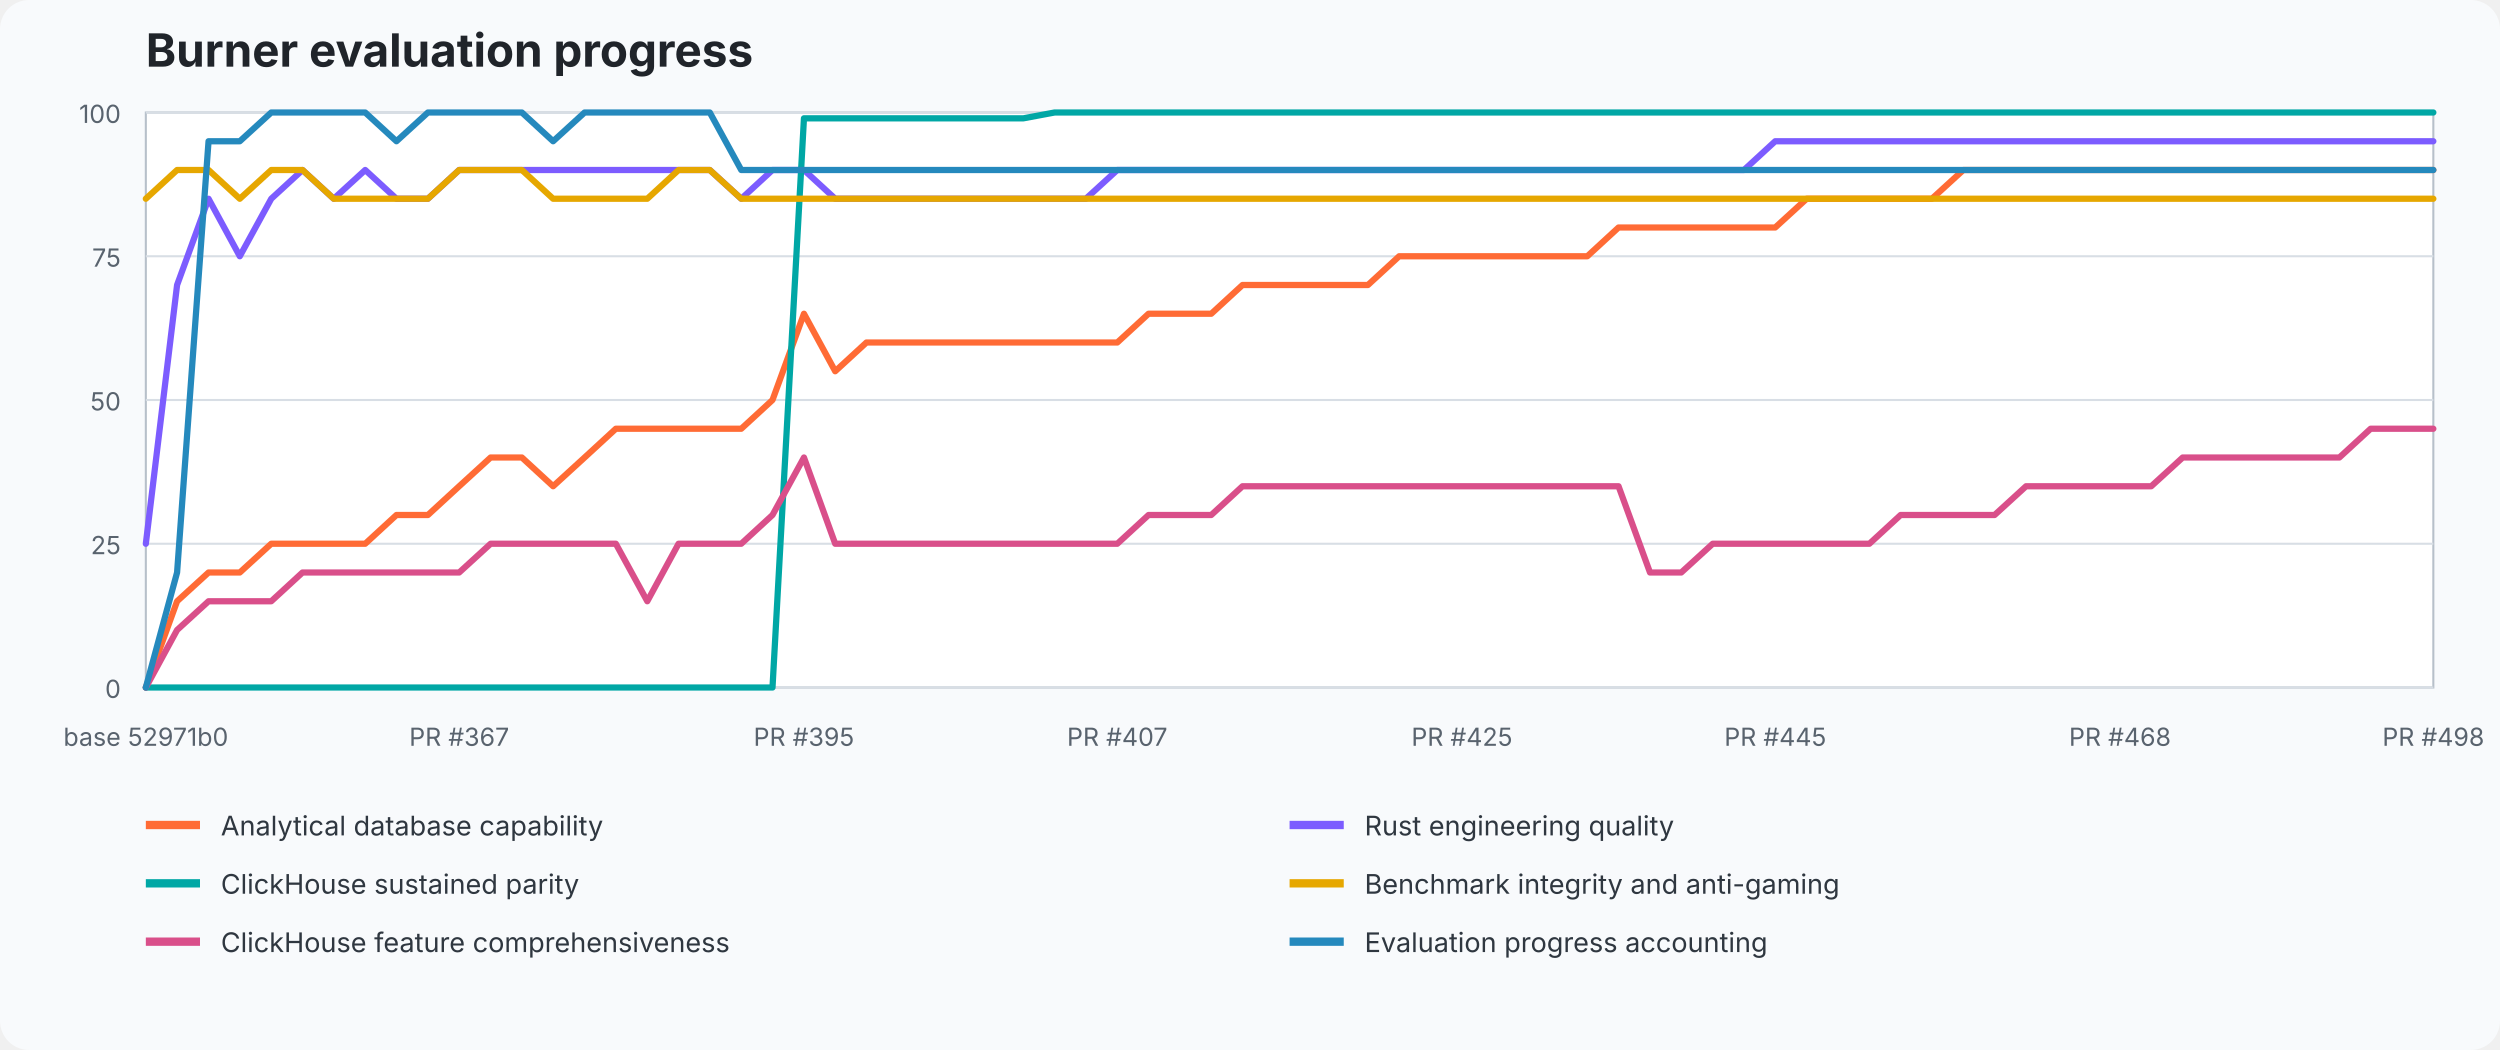
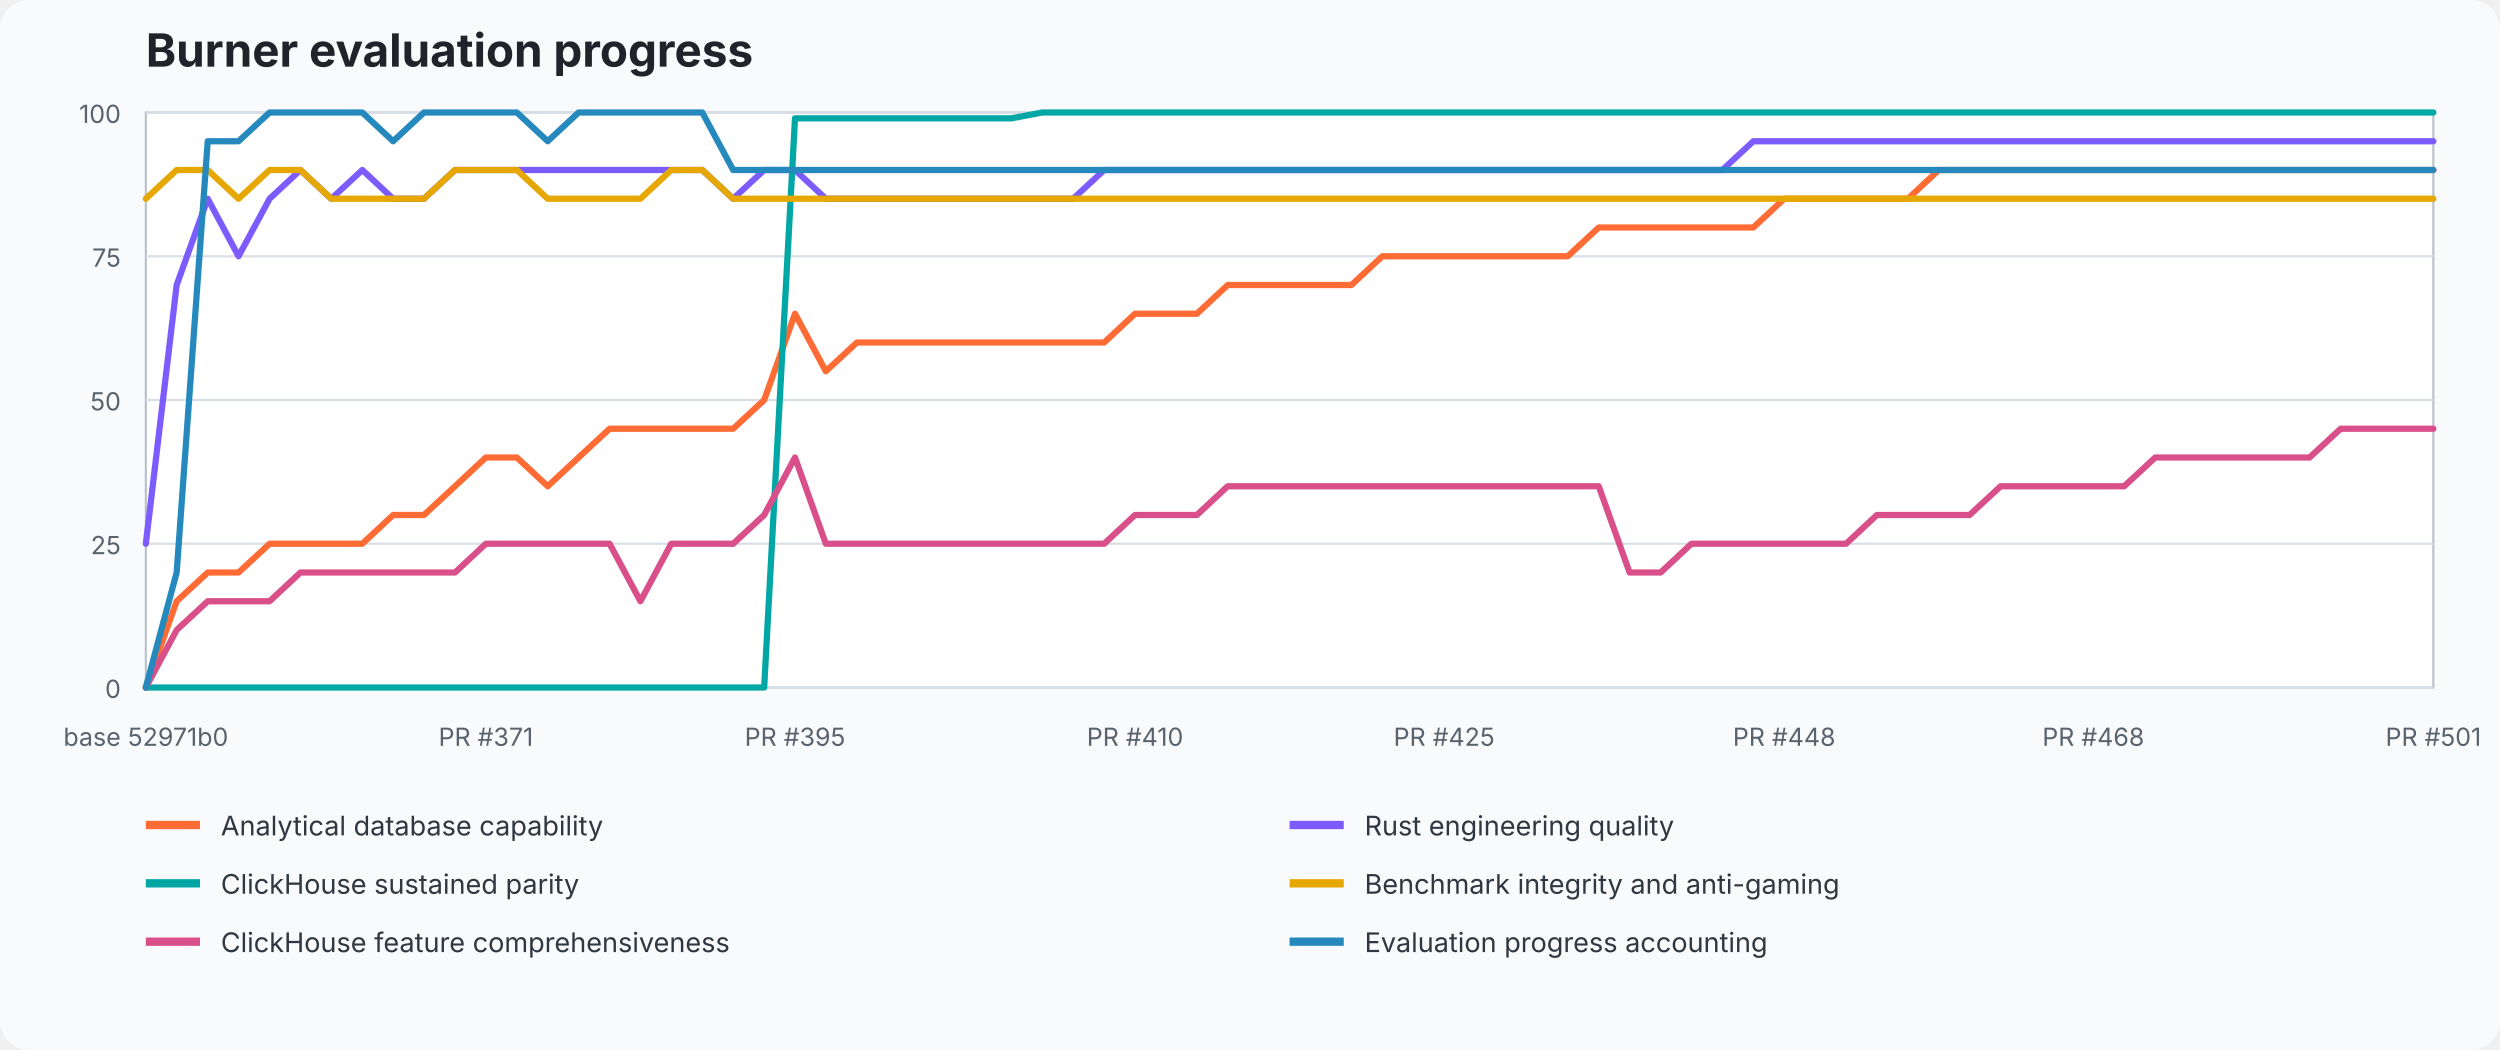
<svg xmlns="http://www.w3.org/2000/svg" width="1200" height="504" viewBox="0 0 1200 504" role="img" aria-labelledby="title desc">
  <style>text{font-family:ui-sans-serif,system-ui,-apple-system,BlinkMacSystemFont,"Segoe UI",sans-serif}.title{font-size:22px;font-weight:700;fill:#20242a}.axis{font-size:12px;fill:#59636e}.legend{font-size:13px;fill:#2f3740}.grid{stroke:#d8dee5;stroke-width:1}.plot{fill:#fff;stroke:#b7c0ca}</style>
  <rect width="100%" height="100%" fill="#f8fafc" rx="14" />
  <text x="70" y="32" class="title">Burner evaluation progress</text>
  <rect x="70" y="54" width="1098" height="276" class="plot" />
  <line x1="70" y1="330" x2="1168" y2="330" class="grid" />
  <text x="58" y="335" text-anchor="end" class="axis">0</text>
  <line x1="70" y1="261" x2="1168" y2="261" class="grid" />
  <text x="58" y="266" text-anchor="end" class="axis">25</text>
  <line x1="70" y1="192" x2="1168" y2="192" class="grid" />
  <text x="58" y="197" text-anchor="end" class="axis">50</text>
  <line x1="70" y1="123" x2="1168" y2="123" class="grid" />
  <text x="58" y="128" text-anchor="end" class="axis">75</text>
  <line x1="70" y1="54" x2="1168" y2="54" class="grid" />
  <text x="58" y="59" text-anchor="end" class="axis">100</text>
-   <polyline points="70.0,330.0 85.0,288.6 100.1,274.8 115.1,274.8 130.2,261.0 145.2,261.0 160.2,261.0 175.3,261.0 190.3,247.2 205.4,247.2 220.4,233.4 235.5,219.6 250.5,219.6 265.5,233.4 280.6,219.6 295.6,205.8 310.7,205.8 325.7,205.8 340.7,205.8 355.8,205.8 370.8,192.0 385.9,150.6 400.9,178.2 415.9,164.4 431.0,164.4 446.0,164.4 461.1,164.4 476.1,164.4 491.2,164.4 506.2,164.4 521.2,164.4 536.3,164.4 551.3,150.6 566.4,150.6 581.4,150.6 596.4,136.8 611.5,136.8 626.5,136.8 641.6,136.8 656.6,136.8 671.6,123.0 686.7,123.0 701.7,123.0 716.8,123.0 731.8,123.0 746.8,123.0 761.9,123.0 776.9,109.2 792.0,109.2 807.0,109.2 822.1,109.2 837.1,109.2 852.1,109.2 867.2,95.4 882.2,95.4 897.3,95.4 912.3,95.4 927.3,95.4 942.4,81.6 957.4,81.6 972.5,81.6 987.5,81.6 1002.5,81.6 1017.6,81.6 1032.6,81.6 1047.7,81.6 1062.7,81.6 1077.8,81.6 1092.8,81.6 1107.8,81.6 1122.9,81.6 1137.9,81.6 1153.0,81.6 1168.0,81.6" fill="none" stroke="#ff6b35" stroke-width="3" stroke-linejoin="round" stroke-linecap="round" />
-   <polyline points="70.0,261.0 85.0,136.8 100.1,95.4 115.1,123.0 130.2,95.4 145.2,81.6 160.2,95.4 175.3,81.6 190.3,95.4 205.4,95.4 220.4,81.6 235.5,81.6 250.5,81.6 265.5,81.6 280.6,81.6 295.6,81.6 310.7,81.6 325.7,81.6 340.7,81.6 355.8,95.4 370.8,81.6 385.9,81.6 400.9,95.4 415.9,95.4 431.0,95.4 446.0,95.4 461.1,95.4 476.1,95.4 491.2,95.4 506.2,95.4 521.2,95.4 536.3,81.6 551.3,81.6 566.4,81.6 581.4,81.6 596.4,81.6 611.5,81.6 626.5,81.6 641.6,81.6 656.6,81.6 671.6,81.6 686.7,81.6 701.7,81.6 716.8,81.6 731.8,81.6 746.8,81.6 761.9,81.6 776.9,81.6 792.0,81.6 807.0,81.6 822.1,81.6 837.1,81.6 852.1,67.8 867.2,67.8 882.2,67.8 897.3,67.8 912.3,67.8 927.3,67.8 942.4,67.8 957.4,67.8 972.5,67.8 987.5,67.8 1002.5,67.8 1017.6,67.8 1032.6,67.8 1047.7,67.8 1062.7,67.8 1077.8,67.8 1092.8,67.8 1107.8,67.8 1122.9,67.8 1137.9,67.8 1153.0,67.8 1168.0,67.8" fill="none" stroke="#7c5cff" stroke-width="3" stroke-linejoin="round" stroke-linecap="round" />
-   <polyline points="70.0,330.0 85.0,330.0 100.1,330.0 115.1,330.0 130.2,330.0 145.2,330.0 160.2,330.0 175.3,330.0 190.3,330.0 205.4,330.0 220.4,330.0 235.5,330.0 250.5,330.0 265.5,330.0 280.6,330.0 295.6,330.0 310.7,330.0 325.7,330.0 340.7,330.0 355.8,330.0 370.8,330.0 385.9,56.8 400.9,56.8 415.9,56.8 431.0,56.8 446.0,56.8 461.1,56.8 476.1,56.8 491.2,56.8 506.2,54.0 521.2,54.0 536.3,54.0 551.3,54.0 566.4,54.0 581.4,54.0 596.4,54.0 611.5,54.0 626.5,54.0 641.6,54.0 656.6,54.0 671.6,54.0 686.7,54.0 701.7,54.0 716.8,54.0 731.8,54.0 746.8,54.0 761.9,54.0 776.9,54.0 792.0,54.0 807.0,54.0 822.1,54.0 837.1,54.0 852.1,54.0 867.2,54.0 882.2,54.0 897.3,54.0 912.3,54.0 927.3,54.0 942.4,54.0 957.4,54.0 972.5,54.0 987.5,54.0 1002.5,54.0 1017.6,54.0 1032.6,54.0 1047.7,54.0 1062.7,54.0 1077.8,54.0 1092.8,54.0 1107.8,54.0 1122.9,54.0 1137.9,54.0 1153.0,54.0 1168.0,54.0" fill="none" stroke="#00a7a5" stroke-width="3" stroke-linejoin="round" stroke-linecap="round" />
-   <polyline points="70.0,95.4 85.0,81.6 100.1,81.6 115.1,95.4 130.2,81.6 145.2,81.6 160.2,95.4 175.3,95.4 190.3,95.4 205.4,95.4 220.4,81.6 235.5,81.6 250.5,81.6 265.5,95.4 280.6,95.4 295.6,95.4 310.7,95.4 325.7,81.6 340.7,81.6 355.8,95.4 370.8,95.4 385.9,95.4 400.9,95.4 415.9,95.4 431.0,95.4 446.0,95.4 461.1,95.4 476.1,95.4 491.2,95.4 506.2,95.4 521.2,95.4 536.3,95.4 551.3,95.4 566.4,95.4 581.4,95.4 596.4,95.4 611.5,95.4 626.5,95.4 641.6,95.4 656.6,95.4 671.6,95.4 686.7,95.4 701.7,95.4 716.8,95.4 731.8,95.4 746.8,95.4 761.9,95.4 776.9,95.4 792.0,95.4 807.0,95.4 822.1,95.4 837.1,95.4 852.1,95.4 867.2,95.4 882.2,95.4 897.3,95.4 912.3,95.4 927.3,95.4 942.4,95.4 957.4,95.4 972.5,95.4 987.5,95.4 1002.5,95.4 1017.6,95.4 1032.6,95.4 1047.7,95.4 1062.7,95.4 1077.8,95.4 1092.8,95.4 1107.8,95.4 1122.9,95.4 1137.9,95.4 1153.0,95.4 1168.0,95.4" fill="none" stroke="#e6a700" stroke-width="3" stroke-linejoin="round" stroke-linecap="round" />
-   <polyline points="70.0,330.0 85.0,302.4 100.1,288.6 115.1,288.6 130.2,288.6 145.2,274.8 160.2,274.8 175.3,274.8 190.3,274.8 205.4,274.8 220.4,274.8 235.5,261.0 250.5,261.0 265.5,261.0 280.6,261.0 295.6,261.0 310.7,288.6 325.7,261.0 340.7,261.0 355.8,261.0 370.8,247.2 385.9,219.6 400.9,261.0 415.9,261.0 431.0,261.0 446.0,261.0 461.1,261.0 476.1,261.0 491.2,261.0 506.2,261.0 521.2,261.0 536.3,261.0 551.3,247.2 566.4,247.2 581.4,247.2 596.4,233.4 611.5,233.4 626.5,233.4 641.6,233.4 656.6,233.4 671.6,233.4 686.7,233.4 701.7,233.4 716.8,233.4 731.8,233.4 746.8,233.4 761.9,233.4 776.9,233.4 792.0,274.8 807.0,274.8 822.1,261.0 837.1,261.0 852.1,261.0 867.2,261.0 882.2,261.0 897.3,261.0 912.3,247.2 927.3,247.2 942.4,247.2 957.4,247.2 972.5,233.4 987.5,233.4 1002.5,233.4 1017.6,233.4 1032.6,233.4 1047.7,219.6 1062.7,219.6 1077.8,219.6 1092.8,219.6 1107.8,219.6 1122.9,219.6 1137.9,205.8 1153.0,205.8 1168.0,205.8" fill="none" stroke="#d94f8a" stroke-width="3" stroke-linejoin="round" stroke-linecap="round" />
-   <polyline points="70.0,330.0 85.0,274.8 100.1,67.8 115.1,67.8 130.2,54.0 145.2,54.0 160.2,54.0 175.3,54.0 190.3,67.8 205.4,54.0 220.4,54.0 235.5,54.0 250.5,54.0 265.5,67.8 280.6,54.0 295.6,54.0 310.7,54.0 325.7,54.0 340.7,54.0 355.8,81.6 370.8,81.6 385.9,81.6 400.9,81.6 415.9,81.6 431.0,81.6 446.0,81.6 461.1,81.6 476.1,81.6 491.2,81.6 506.2,81.6 521.2,81.6 536.3,81.6 551.3,81.6 566.4,81.6 581.4,81.6 596.4,81.6 611.5,81.6 626.5,81.6 641.6,81.6 656.6,81.6 671.6,81.6 686.7,81.6 701.7,81.6 716.8,81.6 731.8,81.6 746.8,81.6 761.9,81.6 776.9,81.6 792.0,81.6 807.0,81.6 822.1,81.6 837.1,81.6 852.1,81.6 867.2,81.6 882.2,81.6 897.3,81.6 912.3,81.6 927.3,81.6 942.4,81.6 957.4,81.6 972.5,81.6 987.5,81.6 1002.5,81.6 1017.6,81.6 1032.6,81.6 1047.7,81.6 1062.7,81.6 1077.8,81.6 1092.8,81.6 1107.8,81.6 1122.9,81.6 1137.9,81.6 1153.0,81.6 1168.0,81.6" fill="none" stroke="#2589bd" stroke-width="3" stroke-linejoin="round" stroke-linecap="round" />
+   <polyline points="70.0,330.0 84.8,288.6 99.7,274.8 114.5,274.8 129.4,261.0 144.2,261.0 159.0,261.0 173.9,261.0 188.7,247.2 203.5,247.2 218.4,233.4 233.2,219.6 248.1,219.6 262.9,233.4 277.7,219.6 292.6,205.8 307.4,205.8 322.2,205.8 337.1,205.8 351.9,205.8 366.8,192.0 381.6,150.6 396.4,178.2 411.3,164.4 426.1,164.4 440.9,164.4 455.8,164.4 470.6,164.4 485.5,164.4 500.3,164.4 515.1,164.4 530.0,164.4 544.8,150.6 559.6,150.6 574.5,150.6 589.3,136.8 604.2,136.8 619.0,136.8 633.8,136.8 648.7,136.8 663.5,123.0 678.4,123.0 693.2,123.0 708.0,123.0 722.9,123.0 737.7,123.0 752.5,123.0 767.4,109.2 782.2,109.2 797.1,109.2 811.9,109.2 826.7,109.2 841.6,109.2 856.4,95.4 871.2,95.4 886.1,95.4 900.9,95.4 915.8,95.4 930.6,81.6 945.4,81.6 960.3,81.6 975.1,81.6 989.9,81.6 1004.8,81.6 1019.6,81.6 1034.5,81.6 1049.3,81.6 1064.1,81.6 1079.0,81.6 1093.8,81.6 1108.6,81.6 1123.5,81.6 1138.3,81.6 1153.2,81.6 1168.0,81.6" fill="none" stroke="#ff6b35" stroke-width="3" stroke-linejoin="round" stroke-linecap="round" />
+   <polyline points="70.0,261.0 84.8,136.8 99.7,95.4 114.5,123.0 129.4,95.4 144.2,81.6 159.0,95.4 173.9,81.6 188.7,95.4 203.5,95.4 218.4,81.6 233.2,81.6 248.1,81.6 262.9,81.6 277.7,81.6 292.6,81.6 307.4,81.6 322.2,81.6 337.1,81.6 351.9,95.4 366.8,81.6 381.6,81.6 396.4,95.4 411.3,95.4 426.1,95.4 440.9,95.4 455.8,95.4 470.6,95.4 485.5,95.4 500.3,95.4 515.1,95.4 530.0,81.6 544.8,81.6 559.6,81.6 574.5,81.6 589.3,81.6 604.2,81.6 619.0,81.6 633.8,81.6 648.7,81.6 663.5,81.6 678.4,81.6 693.2,81.6 708.0,81.6 722.9,81.6 737.7,81.6 752.5,81.6 767.4,81.6 782.2,81.6 797.1,81.6 811.9,81.6 826.7,81.6 841.6,67.8 856.4,67.8 871.2,67.8 886.1,67.8 900.9,67.8 915.8,67.8 930.6,67.8 945.4,67.8 960.3,67.8 975.1,67.8 989.9,67.8 1004.8,67.8 1019.6,67.8 1034.5,67.8 1049.3,67.8 1064.1,67.8 1079.0,67.8 1093.8,67.8 1108.6,67.8 1123.5,67.8 1138.3,67.8 1153.2,67.8 1168.0,67.8" fill="none" stroke="#7c5cff" stroke-width="3" stroke-linejoin="round" stroke-linecap="round" />
+   <polyline points="70.0,330.0 84.8,330.0 99.7,330.0 114.5,330.0 129.4,330.0 144.2,330.0 159.0,330.0 173.9,330.0 188.7,330.0 203.5,330.0 218.4,330.0 233.2,330.0 248.1,330.0 262.9,330.0 277.7,330.0 292.6,330.0 307.4,330.0 322.2,330.0 337.1,330.0 351.9,330.0 366.8,330.0 381.6,56.8 396.4,56.8 411.3,56.8 426.1,56.8 440.9,56.8 455.8,56.8 470.6,56.8 485.5,56.8 500.3,54.0 515.1,54.0 530.0,54.0 544.8,54.0 559.6,54.0 574.5,54.0 589.3,54.0 604.2,54.0 619.0,54.0 633.8,54.0 648.7,54.0 663.5,54.0 678.4,54.0 693.2,54.0 708.0,54.0 722.9,54.0 737.7,54.0 752.5,54.0 767.4,54.0 782.2,54.0 797.1,54.0 811.9,54.0 826.7,54.0 841.6,54.0 856.4,54.0 871.2,54.0 886.1,54.0 900.9,54.0 915.8,54.0 930.6,54.0 945.4,54.0 960.3,54.0 975.1,54.0 989.9,54.0 1004.8,54.0 1019.6,54.0 1034.5,54.0 1049.3,54.0 1064.1,54.0 1079.0,54.0 1093.8,54.0 1108.6,54.0 1123.5,54.0 1138.3,54.0 1153.2,54.0 1168.0,54.0" fill="none" stroke="#00a7a5" stroke-width="3" stroke-linejoin="round" stroke-linecap="round" />
+   <polyline points="70.0,95.4 84.8,81.6 99.7,81.6 114.5,95.4 129.4,81.6 144.2,81.6 159.0,95.4 173.9,95.4 188.7,95.4 203.5,95.4 218.4,81.6 233.2,81.6 248.1,81.6 262.9,95.4 277.7,95.4 292.6,95.4 307.4,95.4 322.2,81.6 337.1,81.6 351.9,95.4 366.8,95.4 381.6,95.4 396.4,95.4 411.3,95.4 426.1,95.4 440.9,95.4 455.8,95.4 470.6,95.4 485.5,95.4 500.3,95.4 515.1,95.4 530.0,95.4 544.8,95.4 559.6,95.4 574.5,95.4 589.3,95.4 604.2,95.4 619.0,95.4 633.8,95.4 648.7,95.4 663.5,95.4 678.4,95.4 693.2,95.4 708.0,95.4 722.9,95.4 737.7,95.4 752.5,95.4 767.4,95.4 782.2,95.4 797.1,95.4 811.9,95.4 826.7,95.4 841.6,95.4 856.4,95.4 871.2,95.4 886.1,95.4 900.9,95.4 915.8,95.4 930.6,95.4 945.4,95.4 960.3,95.4 975.1,95.4 989.9,95.4 1004.8,95.4 1019.6,95.4 1034.5,95.4 1049.3,95.4 1064.1,95.4 1079.0,95.4 1093.8,95.4 1108.6,95.4 1123.5,95.4 1138.3,95.4 1153.2,95.4 1168.0,95.4" fill="none" stroke="#e6a700" stroke-width="3" stroke-linejoin="round" stroke-linecap="round" />
+   <polyline points="70.0,330.0 84.8,302.4 99.7,288.6 114.5,288.6 129.4,288.6 144.2,274.8 159.0,274.8 173.9,274.8 188.7,274.8 203.5,274.8 218.4,274.8 233.2,261.0 248.1,261.0 262.9,261.0 277.7,261.0 292.6,261.0 307.4,288.6 322.2,261.0 337.1,261.0 351.9,261.0 366.8,247.2 381.6,219.6 396.4,261.0 411.3,261.0 426.1,261.0 440.9,261.0 455.8,261.0 470.6,261.0 485.5,261.0 500.3,261.0 515.1,261.0 530.0,261.0 544.8,247.2 559.6,247.2 574.5,247.2 589.3,233.4 604.2,233.4 619.0,233.4 633.8,233.4 648.7,233.4 663.5,233.4 678.4,233.4 693.2,233.4 708.0,233.4 722.9,233.4 737.7,233.4 752.5,233.4 767.4,233.4 782.2,274.8 797.1,274.8 811.9,261.0 826.7,261.0 841.6,261.0 856.4,261.0 871.2,261.0 886.1,261.0 900.9,247.2 915.8,247.2 930.6,247.2 945.4,247.2 960.3,233.4 975.1,233.4 989.9,233.4 1004.8,233.4 1019.6,233.4 1034.5,219.6 1049.3,219.6 1064.1,219.6 1079.0,219.6 1093.8,219.6 1108.6,219.6 1123.5,205.8 1138.3,205.8 1153.2,205.8 1168.0,205.8" fill="none" stroke="#d94f8a" stroke-width="3" stroke-linejoin="round" stroke-linecap="round" />
+   <polyline points="70.0,330.0 84.8,274.8 99.7,67.8 114.5,67.8 129.4,54.0 144.2,54.0 159.0,54.0 173.9,54.0 188.7,67.8 203.5,54.0 218.4,54.0 233.2,54.0 248.1,54.0 262.9,67.8 277.7,54.0 292.6,54.0 307.4,54.0 322.2,54.0 337.1,54.0 351.9,81.6 366.8,81.6 381.6,81.6 396.4,81.6 411.3,81.6 426.1,81.6 440.9,81.6 455.8,81.6 470.6,81.6 485.5,81.6 500.3,81.6 515.1,81.6 530.0,81.6 544.8,81.6 559.6,81.6 574.5,81.6 589.3,81.6 604.2,81.6 619.0,81.6 633.8,81.6 648.7,81.6 663.5,81.6 678.4,81.6 693.2,81.6 708.0,81.6 722.9,81.6 737.7,81.6 752.5,81.6 767.4,81.6 782.2,81.6 797.1,81.6 811.9,81.6 826.7,81.6 841.6,81.6 856.4,81.6 871.2,81.6 886.1,81.6 900.9,81.6 915.8,81.6 930.6,81.6 945.4,81.6 960.3,81.6 975.1,81.6 989.9,81.6 1004.8,81.6 1019.6,81.6 1034.5,81.6 1049.3,81.6 1064.1,81.6 1079.0,81.6 1093.8,81.6 1108.6,81.6 1123.5,81.6 1138.3,81.6 1153.2,81.6 1168.0,81.6" fill="none" stroke="#2589bd" stroke-width="3" stroke-linejoin="round" stroke-linecap="round" />
  <text x="70" y="358" text-anchor="middle" class="axis">base 52971b0</text>
-   <text x="220.411" y="358" text-anchor="middle" class="axis">PR #367</text>
-   <text x="385.863" y="358" text-anchor="middle" class="axis">PR #395</text>
-   <text x="536.274" y="358" text-anchor="middle" class="axis">PR #407</text>
-   <text x="701.726" y="358" text-anchor="middle" class="axis">PR #425</text>
-   <text x="852.137" y="358" text-anchor="middle" class="axis">PR #445</text>
-   <text x="1017.589" y="358" text-anchor="middle" class="axis">PR #468</text>
-   <text x="1168" y="358" text-anchor="middle" class="axis">PR #498</text>
+   <text x="233.216" y="358" text-anchor="middle" class="axis">PR #371</text>
+   <text x="381.595" y="358" text-anchor="middle" class="axis">PR #395</text>
+   <text x="544.811" y="358" text-anchor="middle" class="axis">PR #410</text>
+   <text x="693.189" y="358" text-anchor="middle" class="axis">PR #425</text>
+   <text x="856.405" y="358" text-anchor="middle" class="axis">PR #448</text>
+   <text x="1004.784" y="358" text-anchor="middle" class="axis">PR #468</text>
+   <text x="1168" y="358" text-anchor="middle" class="axis">PR #501</text>
  <line x1="70" y1="396" x2="96" y2="396" stroke="#ff6b35" stroke-width="4" />
  <text x="106" y="401" class="legend">Analytical database capability</text>
  <line x1="619" y1="396" x2="645" y2="396" stroke="#7c5cff" stroke-width="4" />
  <text x="655" y="401" class="legend">Rust engineering quality</text>
  <line x1="70" y1="424" x2="96" y2="424" stroke="#00a7a5" stroke-width="4" />
  <text x="106" y="429" class="legend">ClickHouse sustained parity</text>
  <line x1="619" y1="424" x2="645" y2="424" stroke="#e6a700" stroke-width="4" />
  <text x="655" y="429" class="legend">Benchmark integrity and anti-gaming</text>
  <line x1="70" y1="452" x2="96" y2="452" stroke="#d94f8a" stroke-width="4" />
  <text x="106" y="457" class="legend">ClickHouse feature comprehensiveness</text>
  <line x1="619" y1="452" x2="645" y2="452" stroke="#2589bd" stroke-width="4" />
  <text x="655" y="457" class="legend">Evaluation progress accounting</text>
</svg>
